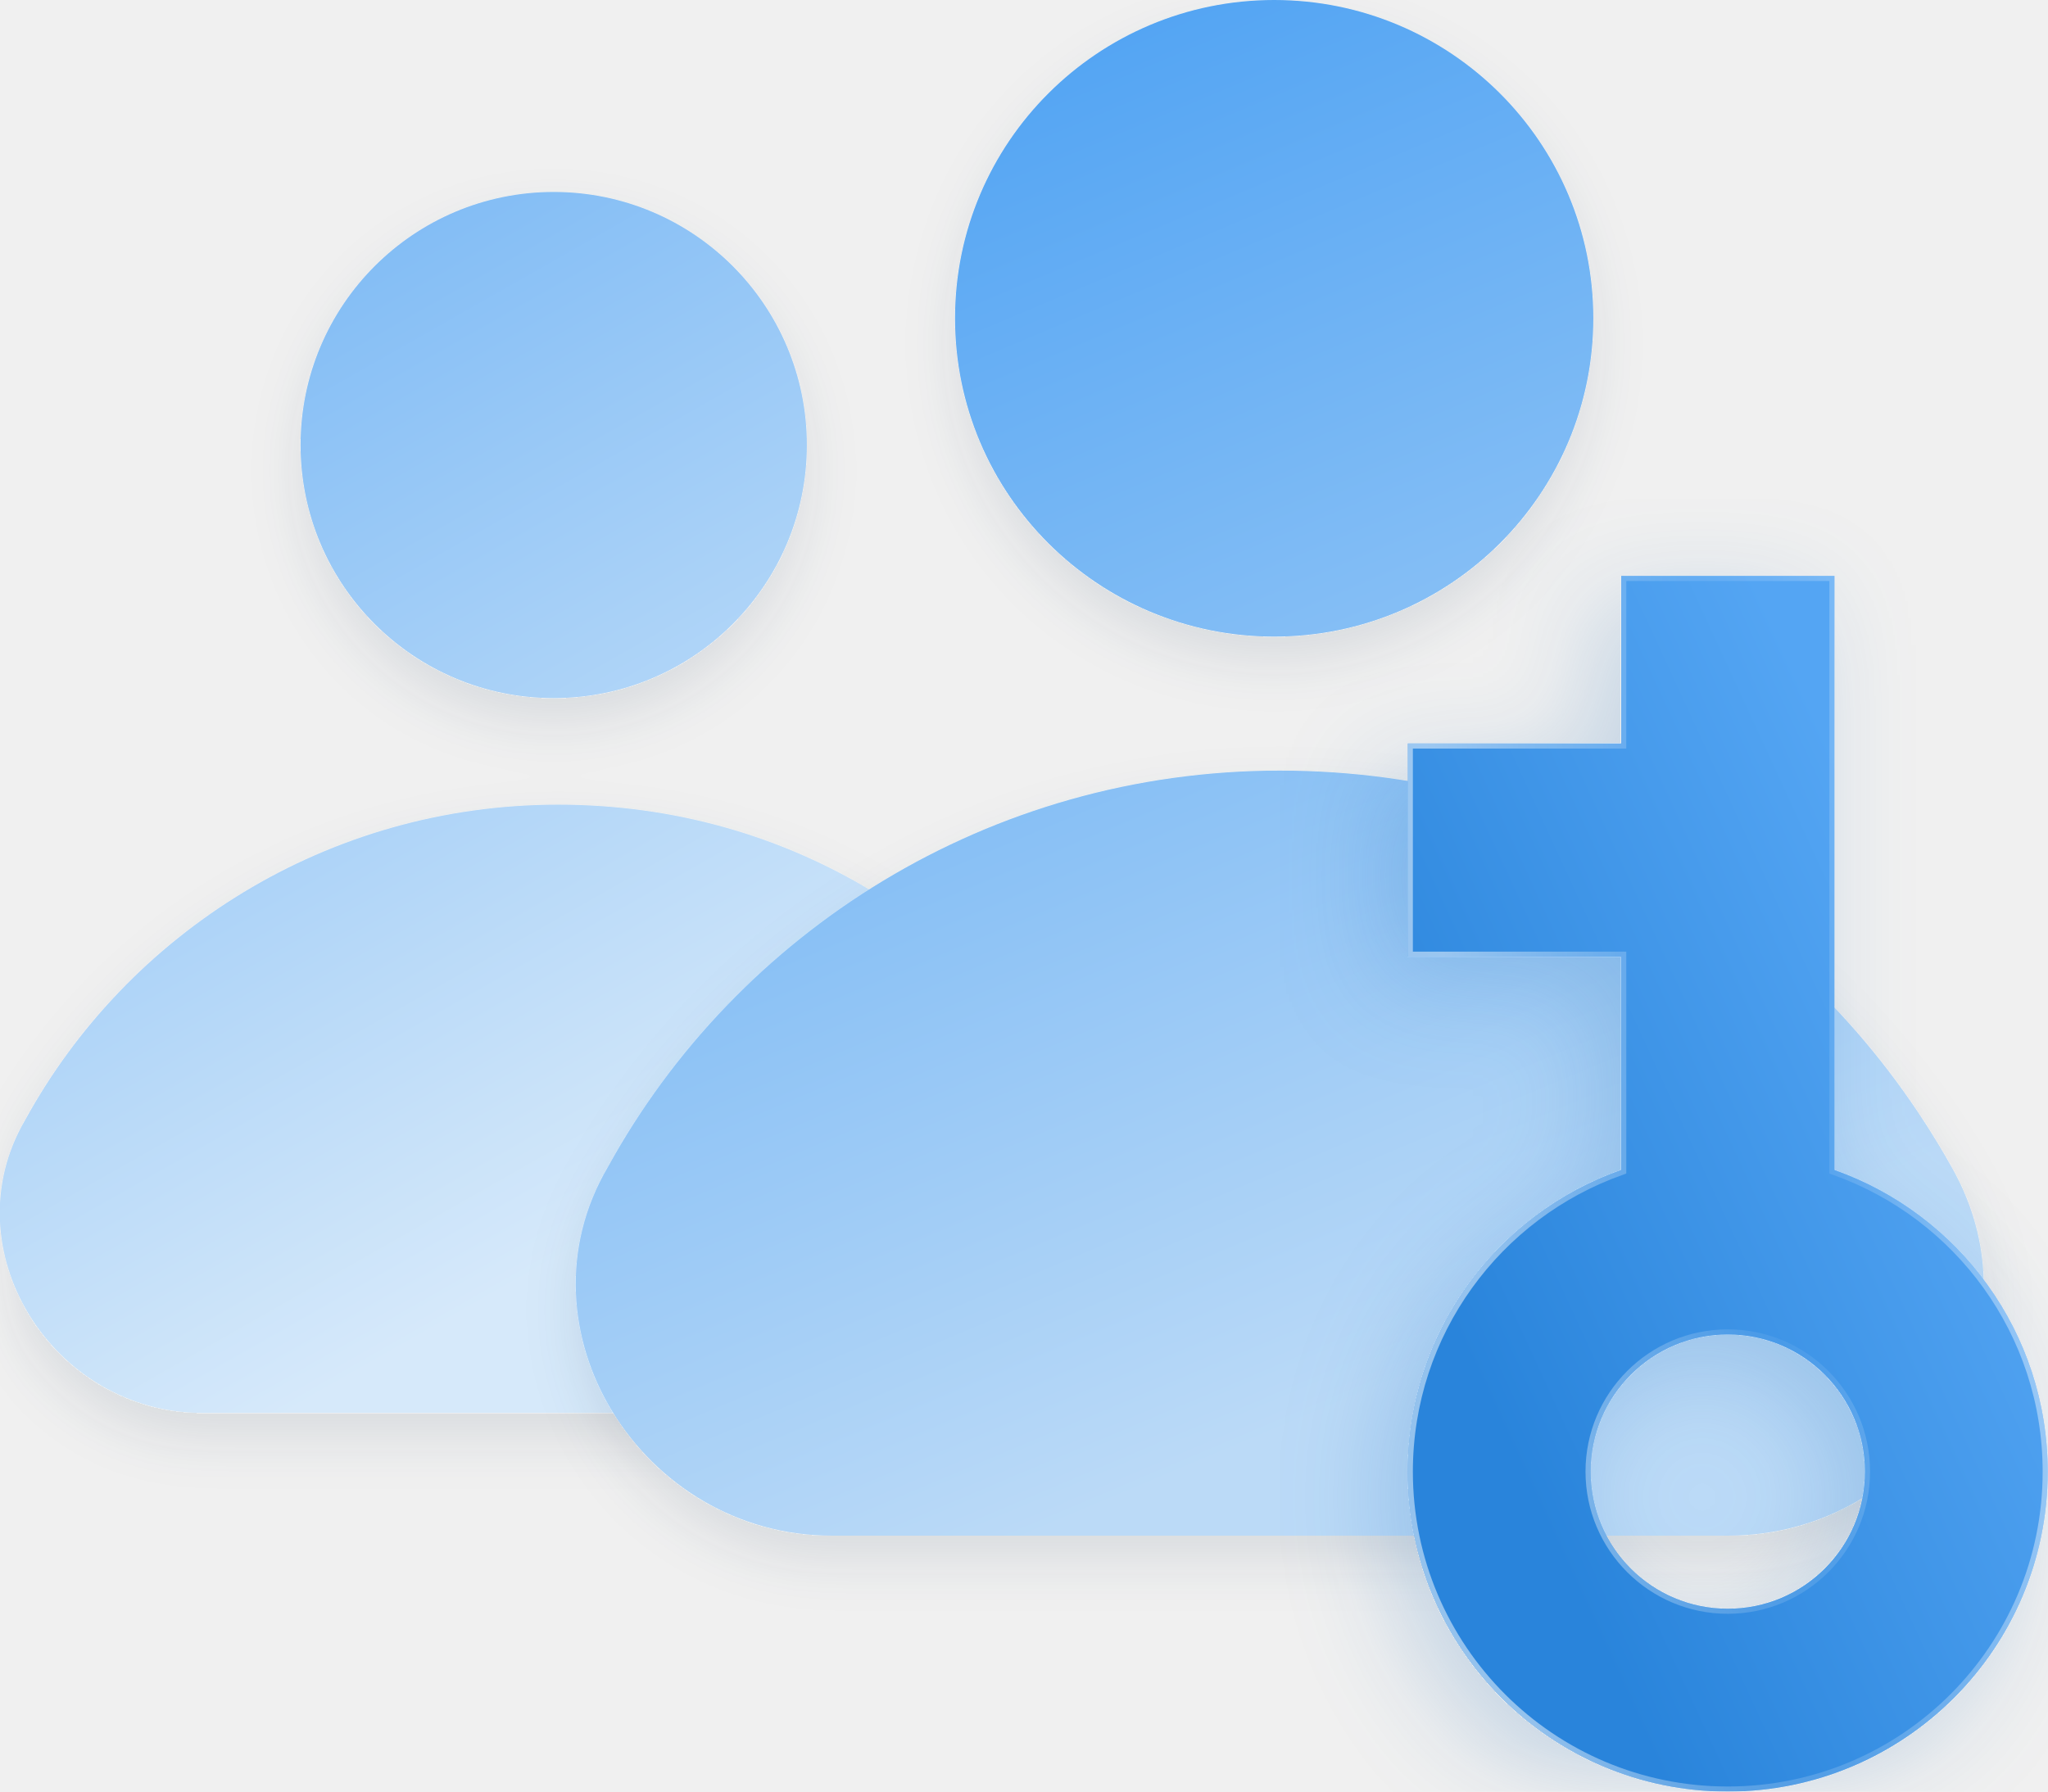
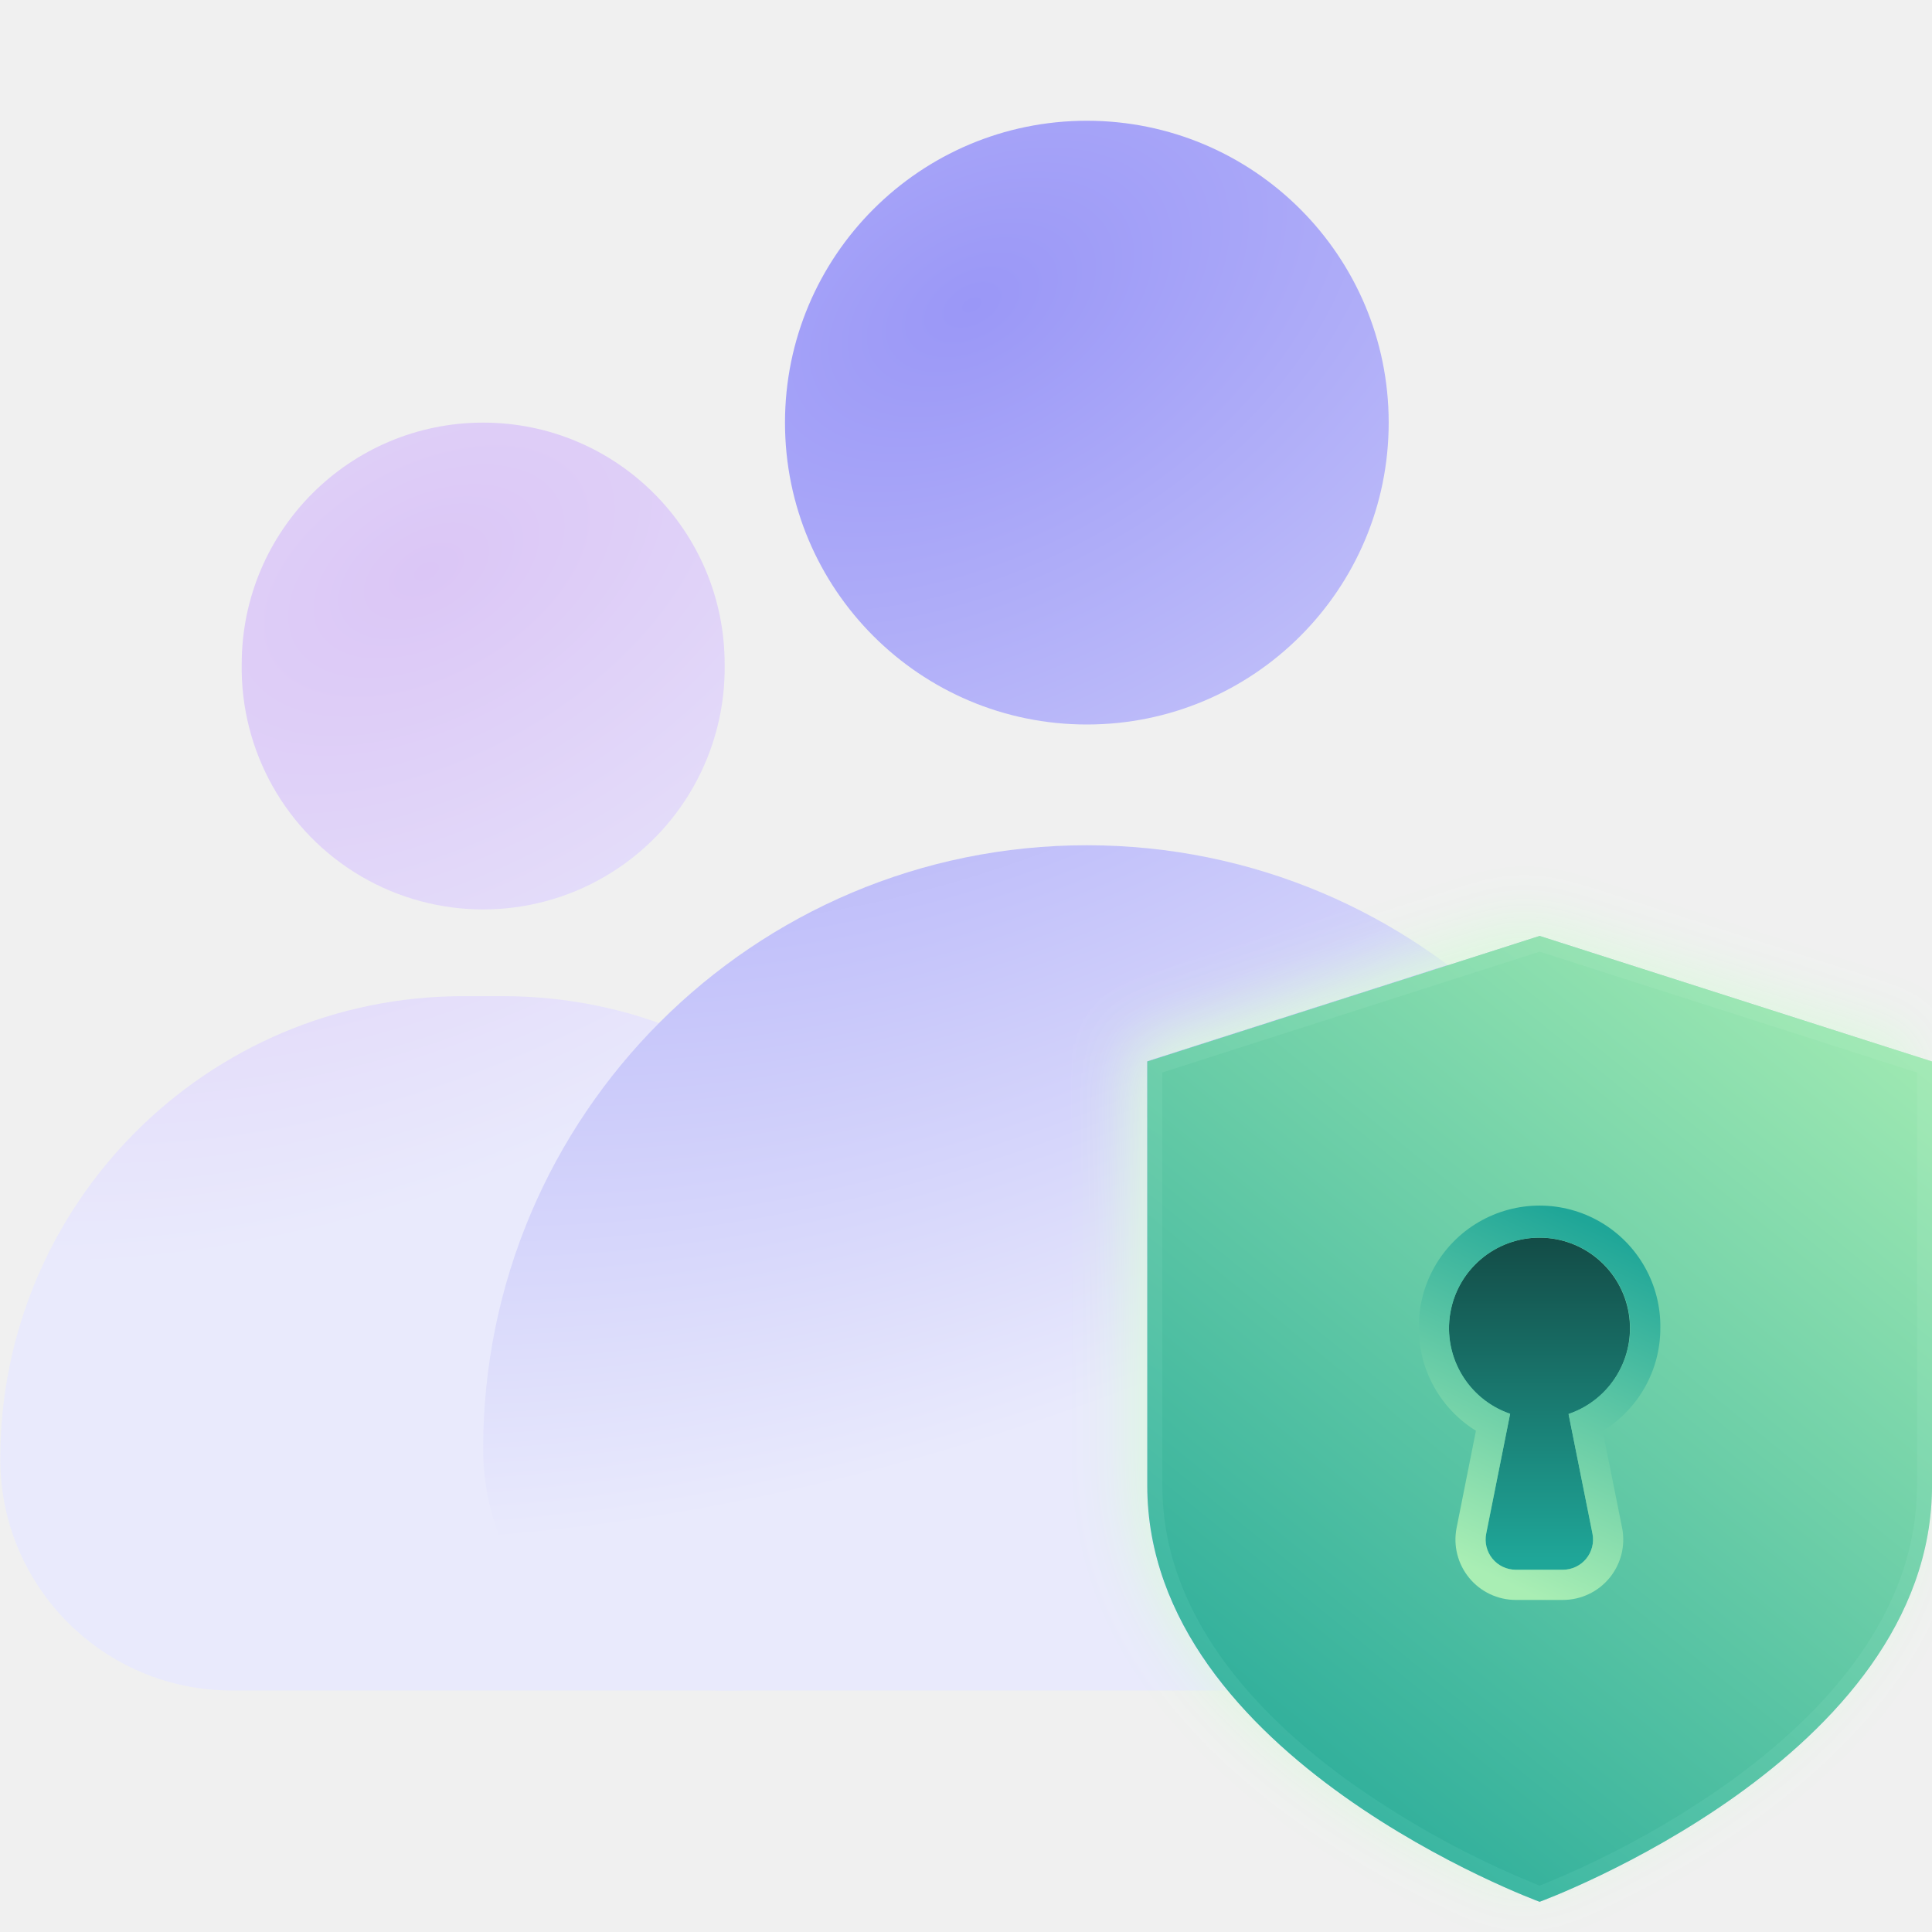
- <svg xmlns="http://www.w3.org/2000/svg" width="80" height="70" viewBox="0 0 80 70" fill="none">
-   <g clip-path="url(#clip0_10261_104562)">
-     <g filter="url(#filter0_d_10261_104562)">
-       <path d="M21.63 27.276C27.091 27.276 31.518 22.849 31.518 17.388C31.518 11.927 27.091 7.5 21.63 7.5C16.168 7.5 11.741 11.927 11.741 17.388C11.741 22.849 16.168 27.276 21.63 27.276Z" fill="url(#paint0_linear_10261_104562)" />
-       <path d="M7.924 55.205C2.026 55.205 -1.964 48.786 0.985 43.756C4.975 36.47 12.782 31.439 21.802 31.439C30.823 31.439 38.456 36.296 42.62 43.756C45.569 48.96 41.579 55.205 35.681 55.205H7.924Z" fill="url(#paint1_linear_10261_104562)" />
+ <svg xmlns="http://www.w3.org/2000/svg" width="64" height="64" fill="none" viewBox="0 0 64 64">
+   <g clip-path="url(#a)">
+     <path fill="url(#b)" fill-rule="evenodd" d="M16.673 33c8.467 0 15.33 6.865 15.33 15.333A7.667 7.667 0 0 1 24.339 56H7.674a7.667 7.667 0 0 1-7.666-7.667C.008 39.865 6.872 33 15.338 33zm-.667-19a8 8 0 0 1 7.999 8 8 8 0 1 1-15.998 0 8 8 0 0 1 7.999-8" clip-rule="evenodd" />
+     <path fill="url(#c)" fill-rule="evenodd" d="M36.003 28C47.047 28 56 36.954 56 48a8 8 0 0 1-7.999 8H24.005a8 8 0 0 1-8-8c0-11.045 8.954-20 19.998-20m0-24c5.523 0 9.999 4.477 9.999 10s-4.476 10-9.998 10-10-4.477-10-10 4.478-10 10-10" clip-rule="evenodd" />
+     <g filter="url(#d)">
+       <path fill="url(#e)" d="m51.002 31-12.998 4.161v14.048C38.004 58.245 51.002 63 51.002 63s12.999-4.755 12.999-13.79V35.16z" />
+       <path stroke="url(#f)" stroke-opacity=".1" stroke-width=".5" d="M63.751 35.344v13.865c0 4.391-3.162 7.774-6.395 10.08a30.6 30.6 0 0 1-4.431 2.602 29 29 0 0 1-1.867.82l-.056.02-.055-.02a29.318 29.318 0 0 1-1.867-.82 30.6 30.6 0 0 1-4.432-2.602c-3.233-2.306-6.394-5.689-6.394-10.08V35.344l12.748-4.082z" />
    </g>
-     <g filter="url(#filter1_d_10261_104562)">
-       <path d="M49.772 24.873C56.657 24.873 62.239 19.305 62.239 12.437C62.239 5.568 56.657 0 49.772 0C42.887 0 37.306 5.568 37.306 12.437C37.306 19.305 42.887 24.873 49.772 24.873Z" fill="url(#paint2_linear_10261_104562)" />
-       <path d="M32.493 60C25.057 60 20.026 51.927 23.745 45.6C28.775 36.436 38.617 30.108 49.99 30.108C61.363 30.108 70.987 36.218 76.236 45.6C79.954 52.145 74.924 60 67.487 60H32.493Z" fill="url(#paint3_linear_10261_104562)" />
-     </g>
-     <g filter="url(#filter2_d_10261_104562)">
-       <mask id="path-3-inside-1_10261_104562" fill="white">
-         <path d="M71.66 45.713C76.514 47.43 79.991 52.059 79.991 57.501C79.991 64.404 74.394 70.001 67.49 70.001C60.587 70.001 54.99 64.404 54.99 57.501C54.99 52.057 58.471 47.427 63.327 45.712V37.381H54.99V29.047H63.327V22.5H71.66V45.713ZM67.491 52.14C64.533 52.14 62.134 54.538 62.134 57.496C62.134 60.455 64.532 62.853 67.491 62.853C70.45 62.853 72.849 60.455 72.849 57.496C72.848 54.538 70.45 52.14 67.491 52.14Z" />
-       </mask>
-       <path d="M71.66 45.713C76.514 47.43 79.991 52.059 79.991 57.501C79.991 64.404 74.394 70.001 67.49 70.001C60.587 70.001 54.99 64.404 54.99 57.501C54.99 52.057 58.471 47.427 63.327 45.712V37.381H54.99V29.047H63.327V22.5H71.66V45.713ZM67.491 52.14C64.533 52.14 62.134 54.538 62.134 57.496C62.134 60.455 64.532 62.853 67.491 62.853C70.45 62.853 72.849 60.455 72.849 57.496C72.848 54.538 70.45 52.14 67.491 52.14Z" fill="url(#paint4_linear_10261_104562)" />
-       <path d="M71.66 45.713H71.46V45.854L71.594 45.901L71.66 45.713ZM79.991 57.501L80.191 57.501V57.501H79.991ZM67.49 70.001L67.49 70.201H67.49V70.001ZM54.99 57.501H54.79V57.501L54.99 57.501ZM63.327 45.712L63.394 45.901L63.527 45.853V45.712H63.327ZM63.327 37.381H63.527V37.181H63.327V37.381ZM54.99 37.381H54.79V37.581H54.99V37.381ZM54.99 29.047V28.847H54.79V29.047H54.99ZM63.327 29.047V29.247H63.527V29.047H63.327ZM63.327 22.5V22.3H63.127V22.5H63.327ZM71.66 22.5H71.86V22.3H71.66V22.5ZM67.491 52.14L67.491 51.94H67.491V52.14ZM62.134 57.496L61.934 57.496V57.496L62.134 57.496ZM67.491 62.853V63.053H67.491L67.491 62.853ZM72.849 57.496L73.049 57.496V57.496L72.849 57.496ZM71.66 45.713L71.594 45.901C76.37 47.591 79.791 52.147 79.791 57.501H79.991H80.191C80.191 51.972 76.658 47.269 71.727 45.524L71.66 45.713ZM79.991 57.501L79.791 57.501C79.791 64.294 74.283 69.801 67.49 69.801V70.001V70.201C74.504 70.201 80.191 64.515 80.191 57.501L79.991 57.501ZM67.49 70.001L67.49 69.801C60.697 69.801 55.191 64.294 55.19 57.501L54.99 57.501L54.79 57.501C54.791 64.515 60.476 70.201 67.49 70.201L67.49 70.001ZM54.99 57.501H55.19C55.19 52.145 58.614 47.588 63.394 45.901L63.327 45.712L63.261 45.523C58.327 47.266 54.79 51.97 54.79 57.501H54.99ZM63.327 45.712H63.527V37.381H63.327H63.127V45.712H63.327ZM63.327 37.381V37.181H54.99V37.381V37.581H63.327V37.381ZM54.99 37.381H55.19V29.047H54.99H54.79V37.381H54.99ZM54.99 29.047V29.247H63.327V29.047V28.847H54.99V29.047ZM63.327 29.047H63.527V22.5H63.327H63.127V29.047H63.327ZM63.327 22.5V22.7H71.66V22.5V22.3H63.327V22.5ZM71.66 22.5H71.46V45.713H71.66H71.86V22.5H71.66ZM67.491 52.14V51.94C64.422 51.94 61.934 54.427 61.934 57.496L62.134 57.496L62.334 57.496C62.334 54.648 64.643 52.34 67.491 52.34V52.14ZM62.134 57.496L61.934 57.496C61.934 60.565 64.422 63.053 67.491 63.053V62.853V62.654C64.643 62.654 62.334 60.344 62.334 57.496L62.134 57.496ZM67.491 62.853L67.491 63.053C70.56 63.053 73.049 60.565 73.049 57.496L72.849 57.496L72.649 57.496C72.648 60.344 70.339 62.654 67.491 62.654L67.491 62.853ZM72.849 57.496L73.049 57.496C73.048 54.427 70.56 51.94 67.491 51.94L67.491 52.14L67.491 52.34C70.339 52.34 72.648 54.648 72.649 57.496L72.849 57.496Z" fill="url(#paint5_radial_10261_104562)" fill-opacity="0.5" mask="url(#path-3-inside-1_10261_104562)" />
-     </g>
+     <path fill="url(#g)" d="M51.002 41a3 3 0 0 1 .959 5.84l.792 3.965a1 1 0 0 1-.98 1.195h-1.56a1 1 0 0 1-.98-1.195l.792-3.971A2.998 2.998 0 0 1 51.002 41" />
+     <path fill="url(#h)" d="M54.001 44a3 3 0 1 0-3.976 2.834l-.793 3.97a1 1 0 0 0 .98 1.196h1.56a1 1 0 0 0 .981-1.195l-.793-3.965A3 3 0 0 0 54.001 44m1 0a3.99 3.99 0 0 1-1.91 3.404l.643 3.205A2 2 0 0 1 51.773 53h-1.56a2 2 0 0 1-1.961-2.39l.64-3.215A3.99 3.99 0 0 1 47.002 44a4 4 0 1 1 7.999 0" />
  </g>
  <defs>
-     <filter id="filter0_d_10261_104562" x="-2.01" y="6.5" width="47.624" height="51.707" filterUnits="userSpaceOnUse" color-interpolation-filters="sRGB">
+     <linearGradient id="e" x1="63.568" x2="38.8" y1="31" y2="61.61" gradientUnits="userSpaceOnUse">
+       <stop stop-color="#a9eeb4" />
+       <stop offset="1" stop-color="#1fa698" />
+     </linearGradient>
+     <linearGradient id="f" x1="61.401" x2="45.536" y1="30.108" y2="60.505" gradientUnits="userSpaceOnUse">
+       <stop stop-color="#dcf8de" />
+       <stop offset="1" stop-color="#8ef2d9" />
+     </linearGradient>
+     <linearGradient id="g" x1="50.83" x2="50.83" y1="40.916" y2="51.645" gradientUnits="userSpaceOnUse">
+       <stop stop-color="#134b46" />
+       <stop offset="1" stop-color="#1fa698" />
+     </linearGradient>
+     <linearGradient id="h" x1="53.659" x2="48.599" y1="41" y2="51.84" gradientUnits="userSpaceOnUse">
+       <stop stop-color="#1fa698" />
+       <stop offset="1" stop-color="#a9eeb4" />
+     </linearGradient>
+     <radialGradient id="b" cx="0" cy="0" r="1" gradientTransform="matrix(4.99939 19 -29.3663 12.944 14.006 19)" gradientUnits="userSpaceOnUse">
+       <stop stop-color="#dbc6f6" />
+       <stop offset="1" stop-color="#e9eafc" />
+     </radialGradient>
+     <radialGradient id="c" cx="0" cy="0" r="1" gradientTransform="matrix(16.9979 31 -50.0395 27.4443 32.004 10)" gradientUnits="userSpaceOnUse">
+       <stop stop-color="#9a97f7" />
+       <stop offset="1" stop-color="#e9eafc" />
+     </radialGradient>
+     <clipPath id="a">
+       <path fill="#fff" d="M0 0h64v64H0z" />
+     </clipPath>
+     <filter id="d" width="29.996" height="36" x="35.504" y="28.5" color-interpolation-filters="sRGB" filterUnits="userSpaceOnUse">
      <feFlood flood-opacity="0" result="BackgroundImageFix" />
-       <feColorMatrix in="SourceAlpha" type="matrix" values="0 0 0 0 0 0 0 0 0 0 0 0 0 0 0 0 0 0 127 0" result="hardAlpha" />
-       <feOffset dy="1" />
+       <feColorMatrix in="SourceAlpha" result="hardAlpha" values="0 0 0 0 0 0 0 0 0 0 0 0 0 0 0 0 0 0 127 0" />
+       <feOffset dx="-.5" dy="-.5" />
      <feGaussianBlur stdDeviation="1" />
      <feComposite in2="hardAlpha" operator="out" />
-       <feColorMatrix type="matrix" values="0 0 0 0 0.063 0 0 0 0 0.176 0 0 0 0 0.306 0 0 0 0.1 0" />
-       <feBlend mode="normal" in2="BackgroundImageFix" result="effect1_dropShadow_10261_104562" />
-       <feBlend mode="normal" in="SourceGraphic" in2="effect1_dropShadow_10261_104562" result="shape" />
+       <feColorMatrix values="0 0 0 0 0.863 0 0 0 0 0.973 0 0 0 0 0.871 0 0 0 1 0" />
+       <feBlend in2="BackgroundImageFix" result="effect1_dropShadow_16631_4986" />
+       <feBlend in="SourceGraphic" in2="effect1_dropShadow_16631_4986" result="shape" />
    </filter>
-     <filter id="filter1_d_10261_104562" x="20.49" y="-1" width="59" height="64" filterUnits="userSpaceOnUse" color-interpolation-filters="sRGB">
-       <feFlood flood-opacity="0" result="BackgroundImageFix" />
-       <feColorMatrix in="SourceAlpha" type="matrix" values="0 0 0 0 0 0 0 0 0 0 0 0 0 0 0 0 0 0 127 0" result="hardAlpha" />
-       <feOffset dy="1" />
-       <feGaussianBlur stdDeviation="1" />
-       <feComposite in2="hardAlpha" operator="out" />
-       <feColorMatrix type="matrix" values="0 0 0 0 0.063 0 0 0 0 0.176 0 0 0 0 0.306 0 0 0 0.1 0" />
-       <feBlend mode="normal" in2="BackgroundImageFix" result="effect1_dropShadow_10261_104562" />
-       <feBlend mode="normal" in="SourceGraphic" in2="effect1_dropShadow_10261_104562" result="shape" />
-     </filter>
-     <filter id="filter2_d_10261_104562" x="49.99" y="19.5" width="33.001" height="55.5" filterUnits="userSpaceOnUse" color-interpolation-filters="sRGB">
-       <feFlood flood-opacity="0" result="BackgroundImageFix" />
-       <feColorMatrix in="SourceAlpha" type="matrix" values="0 0 0 0 0 0 0 0 0 0 0 0 0 0 0 0 0 0 127 0" result="hardAlpha" />
-       <feOffset dx="-1" dy="1" />
-       <feGaussianBlur stdDeviation="2" />
-       <feComposite in2="hardAlpha" operator="out" />
-       <feColorMatrix type="matrix" values="0 0 0 0 0.076 0 0 0 0 0.398 0 0 0 0 0.706 0 0 0 0.2 0" />
-       <feBlend mode="normal" in2="BackgroundImageFix" result="effect1_dropShadow_10261_104562" />
-       <feBlend mode="normal" in="SourceGraphic" in2="effect1_dropShadow_10261_104562" result="shape" />
-     </filter>
-     <linearGradient id="paint0_linear_10261_104562" x1="15.343" y1="9.298" x2="34.112" y2="42.289" gradientUnits="userSpaceOnUse">
-       <stop stop-color="#83BDF5" />
-       <stop offset="1" stop-color="#D6E9FA" />
-     </linearGradient>
-     <linearGradient id="paint1_linear_10261_104562" x1="15.343" y1="9.298" x2="34.112" y2="42.289" gradientUnits="userSpaceOnUse">
-       <stop stop-color="#83BDF5" />
-       <stop offset="1" stop-color="#D6E9FA" />
-     </linearGradient>
-     <linearGradient id="paint2_linear_10261_104562" x1="41.24" y1="2.5" x2="61.704" y2="51.055" gradientUnits="userSpaceOnUse">
-       <stop stop-color="#54A5F3" />
-       <stop offset="1" stop-color="#BBDAF7" />
-     </linearGradient>
-     <linearGradient id="paint3_linear_10261_104562" x1="41.24" y1="2.5" x2="61.704" y2="51.055" gradientUnits="userSpaceOnUse">
-       <stop stop-color="#54A5F3" />
-       <stop offset="1" stop-color="#BBDAF7" />
-     </linearGradient>
-     <linearGradient id="paint4_linear_10261_104562" x1="68.532" y1="22.5" x2="47.626" y2="32.136" gradientUnits="userSpaceOnUse">
-       <stop stop-color="#54A5F3" />
-       <stop offset="1" stop-color="#2984DB" />
-     </linearGradient>
-     <radialGradient id="paint5_radial_10261_104562" cx="0" cy="0" r="1" gradientTransform="matrix(-9.22292 23.5055 -11.1723 -81.5459 68.8246 42.3892)" gradientUnits="userSpaceOnUse">
-       <stop stop-color="white" stop-opacity="0" />
-       <stop offset="1" stop-color="white" />
-     </radialGradient>
-     <clipPath id="clip0_10261_104562">
-       <rect width="80" height="70" fill="white" />
-     </clipPath>
  </defs>
</svg>
